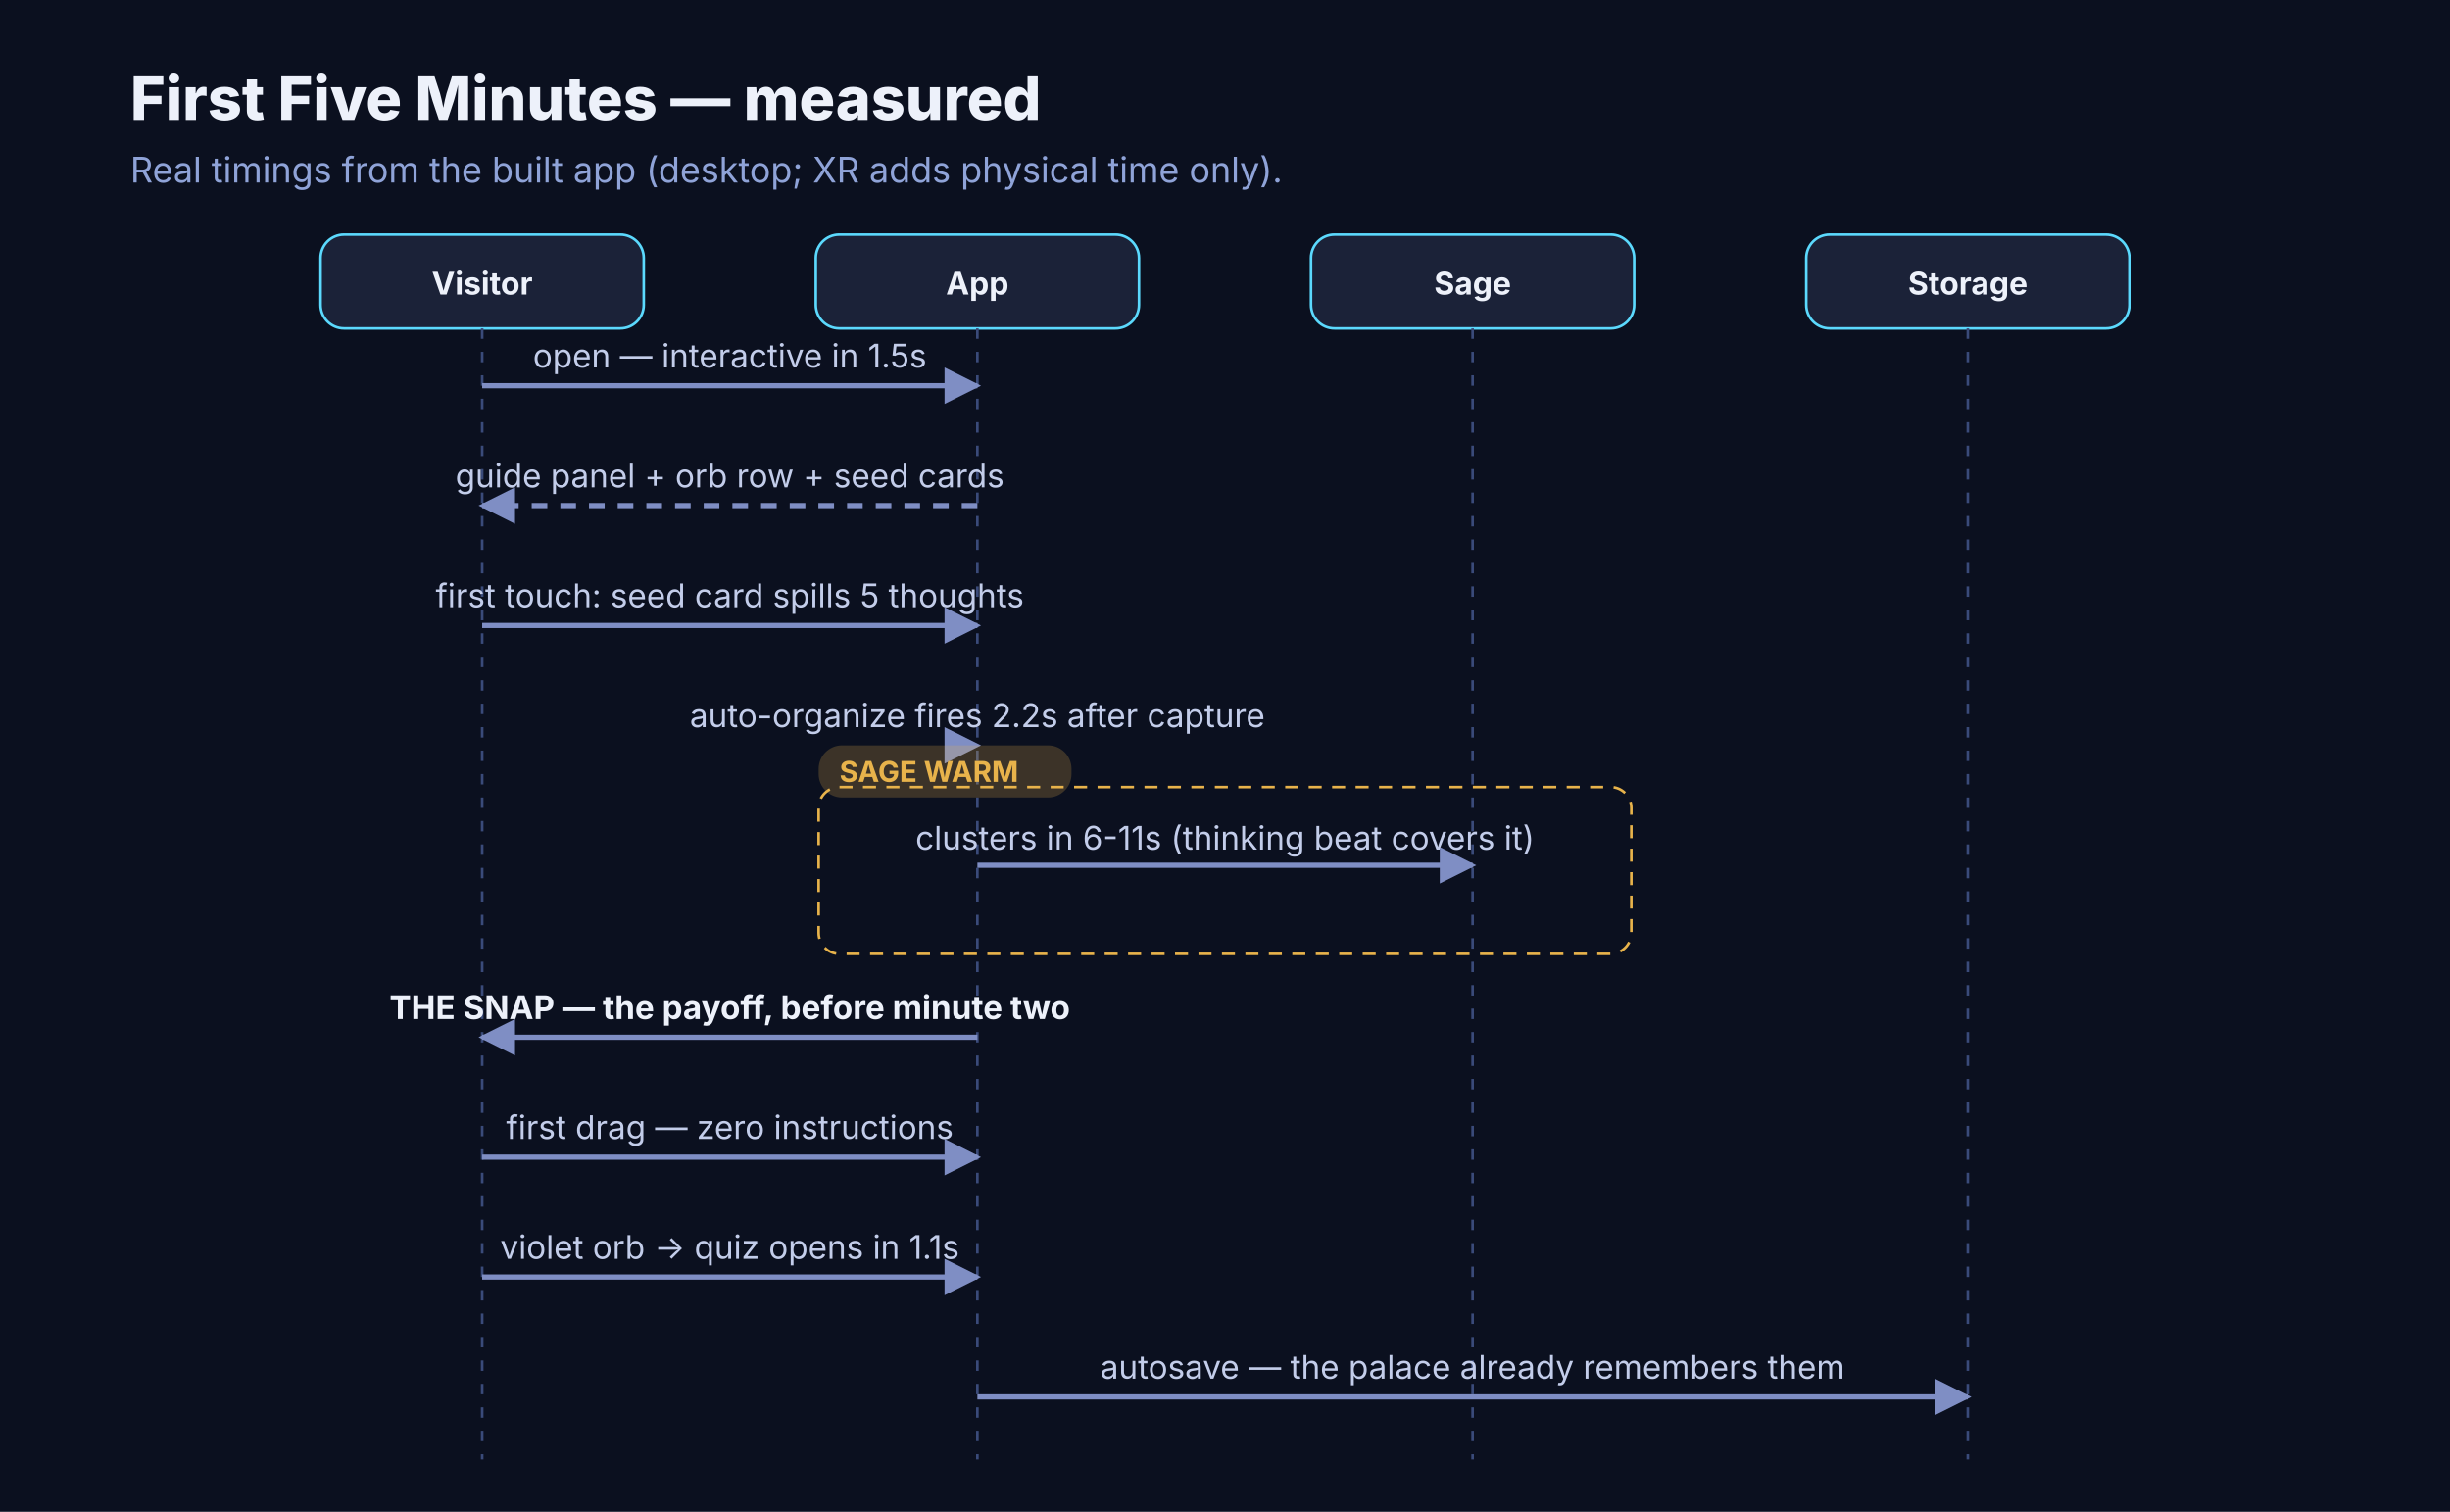
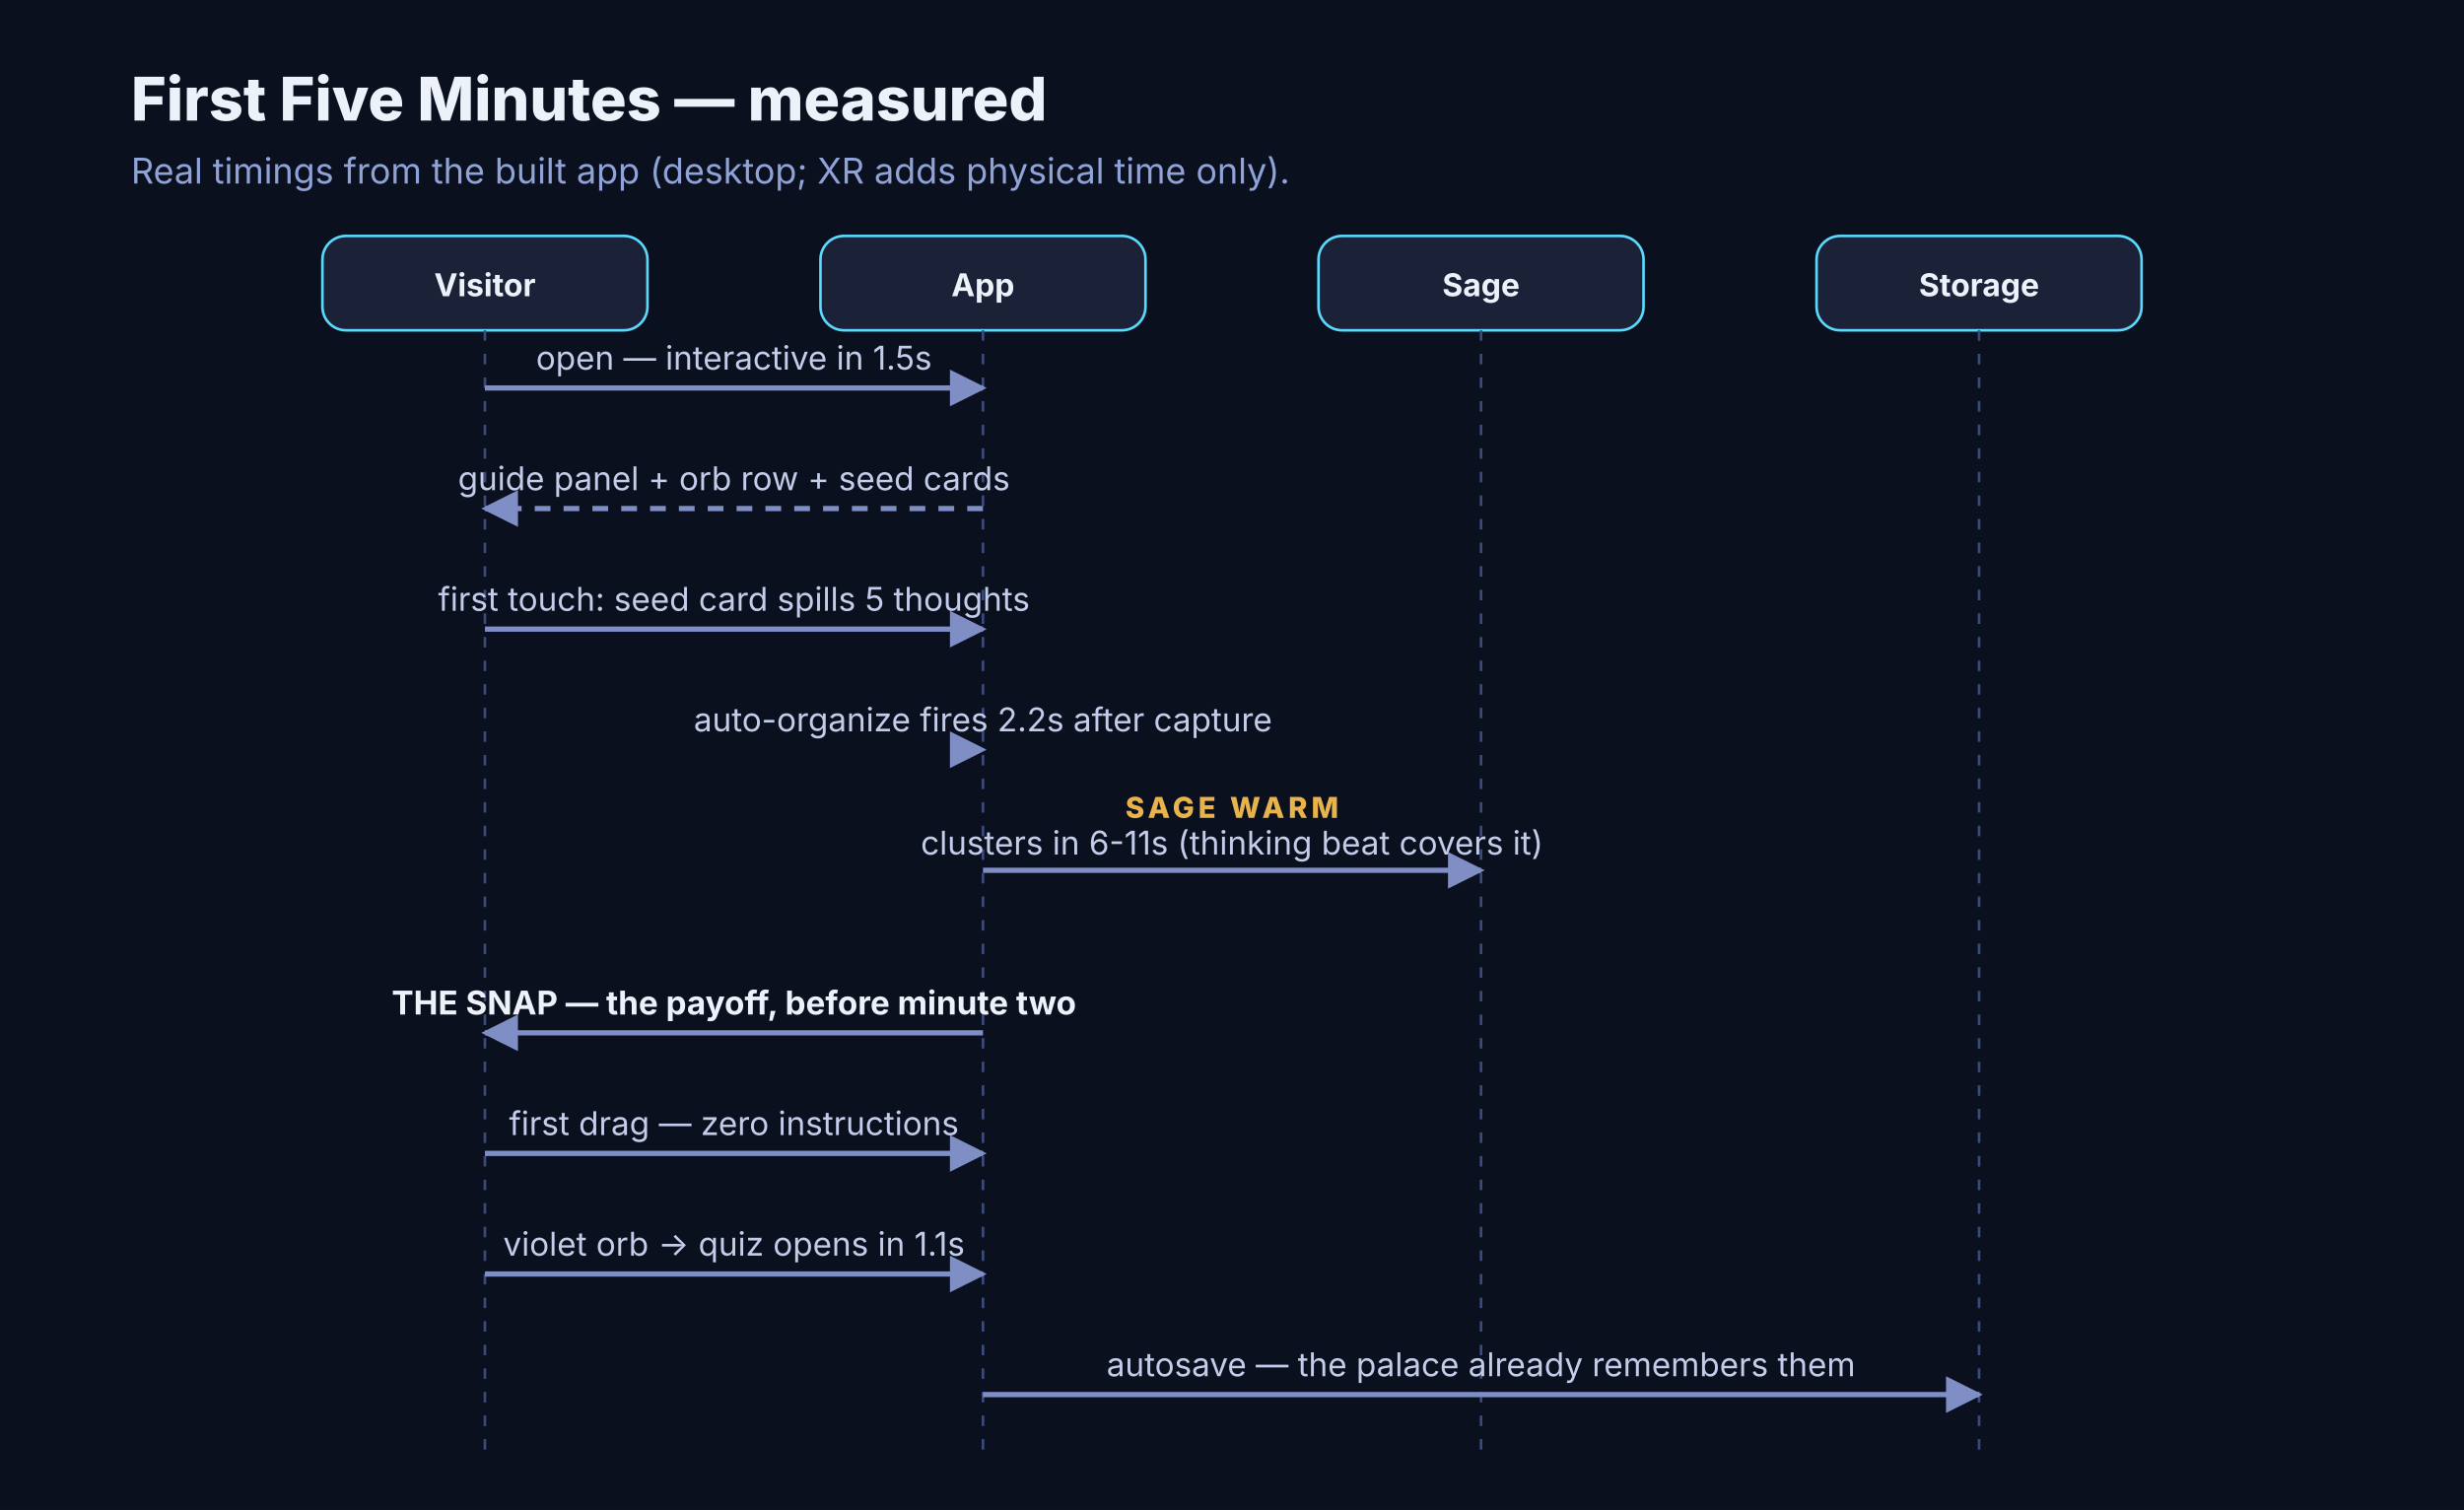
- <svg xmlns="http://www.w3.org/2000/svg" width="940" height="580" viewBox="0 0 940 580" font-family="Inter, system-ui, sans-serif">
+ <svg xmlns="http://www.w3.org/2000/svg" width="940" height="576" viewBox="0 0 940 576" font-family="Inter, system-ui, sans-serif">
  <defs>
    <marker id="arr" viewBox="0 0 10 10" refX="9" refY="5" markerWidth="7" markerHeight="7" orient="auto-start-reverse">
      <path d="M0,0 L10,5 L0,10 z" fill="#7f8ec4" />
    </marker>
  </defs>
-   <rect width="940" height="580" fill="#0b101f" />
+   <rect width="940" height="576" fill="#0b101f" />
  <text x="50" y="46" font-size="23" font-weight="800" fill="#EDF1FA">First Five Minutes — measured</text>
  <text x="50" y="70" font-size="13.5" fill="#8fa3d8">Real timings from the built app (desktop; XR adds physical time only).</text>
-   <rect width="940" height="580" fill="#0b101f" />
+   <rect width="940" height="576" fill="#0b101f" />
  <text x="50" y="46" font-size="23" font-weight="800" fill="#EDF1FA">First Five Minutes — measured</text>
  <text x="50" y="70" font-size="13.5" fill="#8fa3d8">Real timings from the built app (desktop; XR adds physical time only).</text>
  <rect x="123.0" y="90" width="124" height="36" rx="9" fill="#1b2238" stroke="#5bd9fd" />
  <text x="185.0" y="113" font-size="12" font-weight="700" fill="#EDF1FA" text-anchor="middle">Visitor</text>
-   <line x1="185.0" y1="126" x2="185.0" y2="560" stroke="#3a4b7a" stroke-dasharray="4 5" />
+   <line x1="185.0" y1="126" x2="185.0" y2="556" stroke="#3a4b7a" stroke-dasharray="4 5" />
  <rect x="313.0" y="90" width="124" height="36" rx="9" fill="#1b2238" stroke="#5bd9fd" />
  <text x="375.0" y="113" font-size="12" font-weight="700" fill="#EDF1FA" text-anchor="middle">App</text>
-   <line x1="375.0" y1="126" x2="375.0" y2="560" stroke="#3a4b7a" stroke-dasharray="4 5" />
+   <line x1="375.0" y1="126" x2="375.0" y2="556" stroke="#3a4b7a" stroke-dasharray="4 5" />
  <rect x="503.0" y="90" width="124" height="36" rx="9" fill="#1b2238" stroke="#5bd9fd" />
  <text x="565.0" y="113" font-size="12" font-weight="700" fill="#EDF1FA" text-anchor="middle">Sage</text>
-   <line x1="565.0" y1="126" x2="565.0" y2="560" stroke="#3a4b7a" stroke-dasharray="4 5" />
+   <line x1="565.0" y1="126" x2="565.0" y2="556" stroke="#3a4b7a" stroke-dasharray="4 5" />
  <rect x="693.0" y="90" width="124" height="36" rx="9" fill="#1b2238" stroke="#5bd9fd" />
  <text x="755.0" y="113" font-size="12" font-weight="700" fill="#EDF1FA" text-anchor="middle">Storage</text>
-   <line x1="755.0" y1="126" x2="755.0" y2="560" stroke="#3a4b7a" stroke-dasharray="4 5" />
+   <line x1="755.0" y1="126" x2="755.0" y2="556" stroke="#3a4b7a" stroke-dasharray="4 5" />
  <line x1="185.0" y1="148" x2="375.0" y2="148" stroke="#7f8ec4" stroke-width="2" marker-end="url(#arr)" />
  <text x="280.0" y="141" font-size="12.5" fill="#c3cdea" text-anchor="middle">open — interactive in 1.5s</text>
  <line x1="375.0" y1="194" x2="185.0" y2="194" stroke="#7f8ec4" stroke-width="2" stroke-dasharray="6 5" marker-end="url(#arr)" />
  <text x="280.0" y="187" font-size="12.5" fill="#c3cdea" text-anchor="middle">guide panel + orb row + seed cards</text>
  <line x1="185.0" y1="240" x2="375.0" y2="240" stroke="#7f8ec4" stroke-width="2" marker-end="url(#arr)" />
  <text x="280.0" y="233" font-size="12.5" fill="#c3cdea" text-anchor="middle">first touch: seed card spills 5 thoughts</text>
  <line x1="375.0" y1="286" x2="375.0" y2="286" stroke="#7f8ec4" stroke-width="2" marker-end="url(#arr)" />
  <text x="375.0" y="279" font-size="12.5" fill="#c3cdea" text-anchor="middle">auto-organize fires 2.2s after capture</text>
-   <rect x="314.1" y="302" width="311.8" height="64" rx="8" fill="none" stroke="#e8b34b" stroke-dasharray="5 4" />
-   <rect x="314.1" y="286" width="97" height="20" rx="9" fill="#e8b34b" opacity="0.22" />
-   <text x="322.1" y="300" font-size="11" font-weight="700" fill="#e8b34b">SAGE WARM</text>
+   <text x="470.0" y="312" font-size="11" font-weight="800" fill="#e8b34b" text-anchor="middle" letter-spacing="1.5">SAGE WARM</text>
  <line x1="375.0" y1="332" x2="565.0" y2="332" stroke="#7f8ec4" stroke-width="2" marker-end="url(#arr)" />
  <text x="470.0" y="326" font-size="12.5" fill="#c3cdea" text-anchor="middle">clusters in 6-11s (thinking beat covers it)</text>
-   <line x1="375.0" y1="398" x2="185.0" y2="398" stroke="#7f8ec4" stroke-width="2" marker-end="url(#arr)" />
-   <text x="280.0" y="391" font-size="12.5" font-weight="700" fill="#EDF1FA" text-anchor="middle">THE SNAP — the payoff, before minute two</text>
-   <line x1="185.0" y1="444" x2="375.0" y2="444" stroke="#7f8ec4" stroke-width="2" marker-end="url(#arr)" />
-   <text x="280.0" y="437" font-size="12.5" fill="#c3cdea" text-anchor="middle">first drag — zero instructions</text>
-   <line x1="185.0" y1="490" x2="375.0" y2="490" stroke="#7f8ec4" stroke-width="2" marker-end="url(#arr)" />
-   <text x="280.0" y="483" font-size="12.5" fill="#c3cdea" text-anchor="middle">violet orb → quiz opens in 1.1s</text>
-   <line x1="375.0" y1="536" x2="755.0" y2="536" stroke="#7f8ec4" stroke-width="2" marker-end="url(#arr)" />
-   <text x="565.0" y="529" font-size="12.5" fill="#c3cdea" text-anchor="middle">autosave — the palace already remembers them</text>
+   <line x1="375.0" y1="394" x2="185.0" y2="394" stroke="#7f8ec4" stroke-width="2" marker-end="url(#arr)" />
+   <text x="280.0" y="387" font-size="12.5" font-weight="700" fill="#EDF1FA" text-anchor="middle">THE SNAP — the payoff, before minute two</text>
+   <line x1="185.0" y1="440" x2="375.0" y2="440" stroke="#7f8ec4" stroke-width="2" marker-end="url(#arr)" />
+   <text x="280.0" y="433" font-size="12.5" fill="#c3cdea" text-anchor="middle">first drag — zero instructions</text>
+   <line x1="185.0" y1="486" x2="375.0" y2="486" stroke="#7f8ec4" stroke-width="2" marker-end="url(#arr)" />
+   <text x="280.0" y="479" font-size="12.5" fill="#c3cdea" text-anchor="middle">violet orb → quiz opens in 1.1s</text>
+   <line x1="375.0" y1="532" x2="755.0" y2="532" stroke="#7f8ec4" stroke-width="2" marker-end="url(#arr)" />
+   <text x="565.0" y="525" font-size="12.5" fill="#c3cdea" text-anchor="middle">autosave — the palace already remembers them</text>
</svg>
